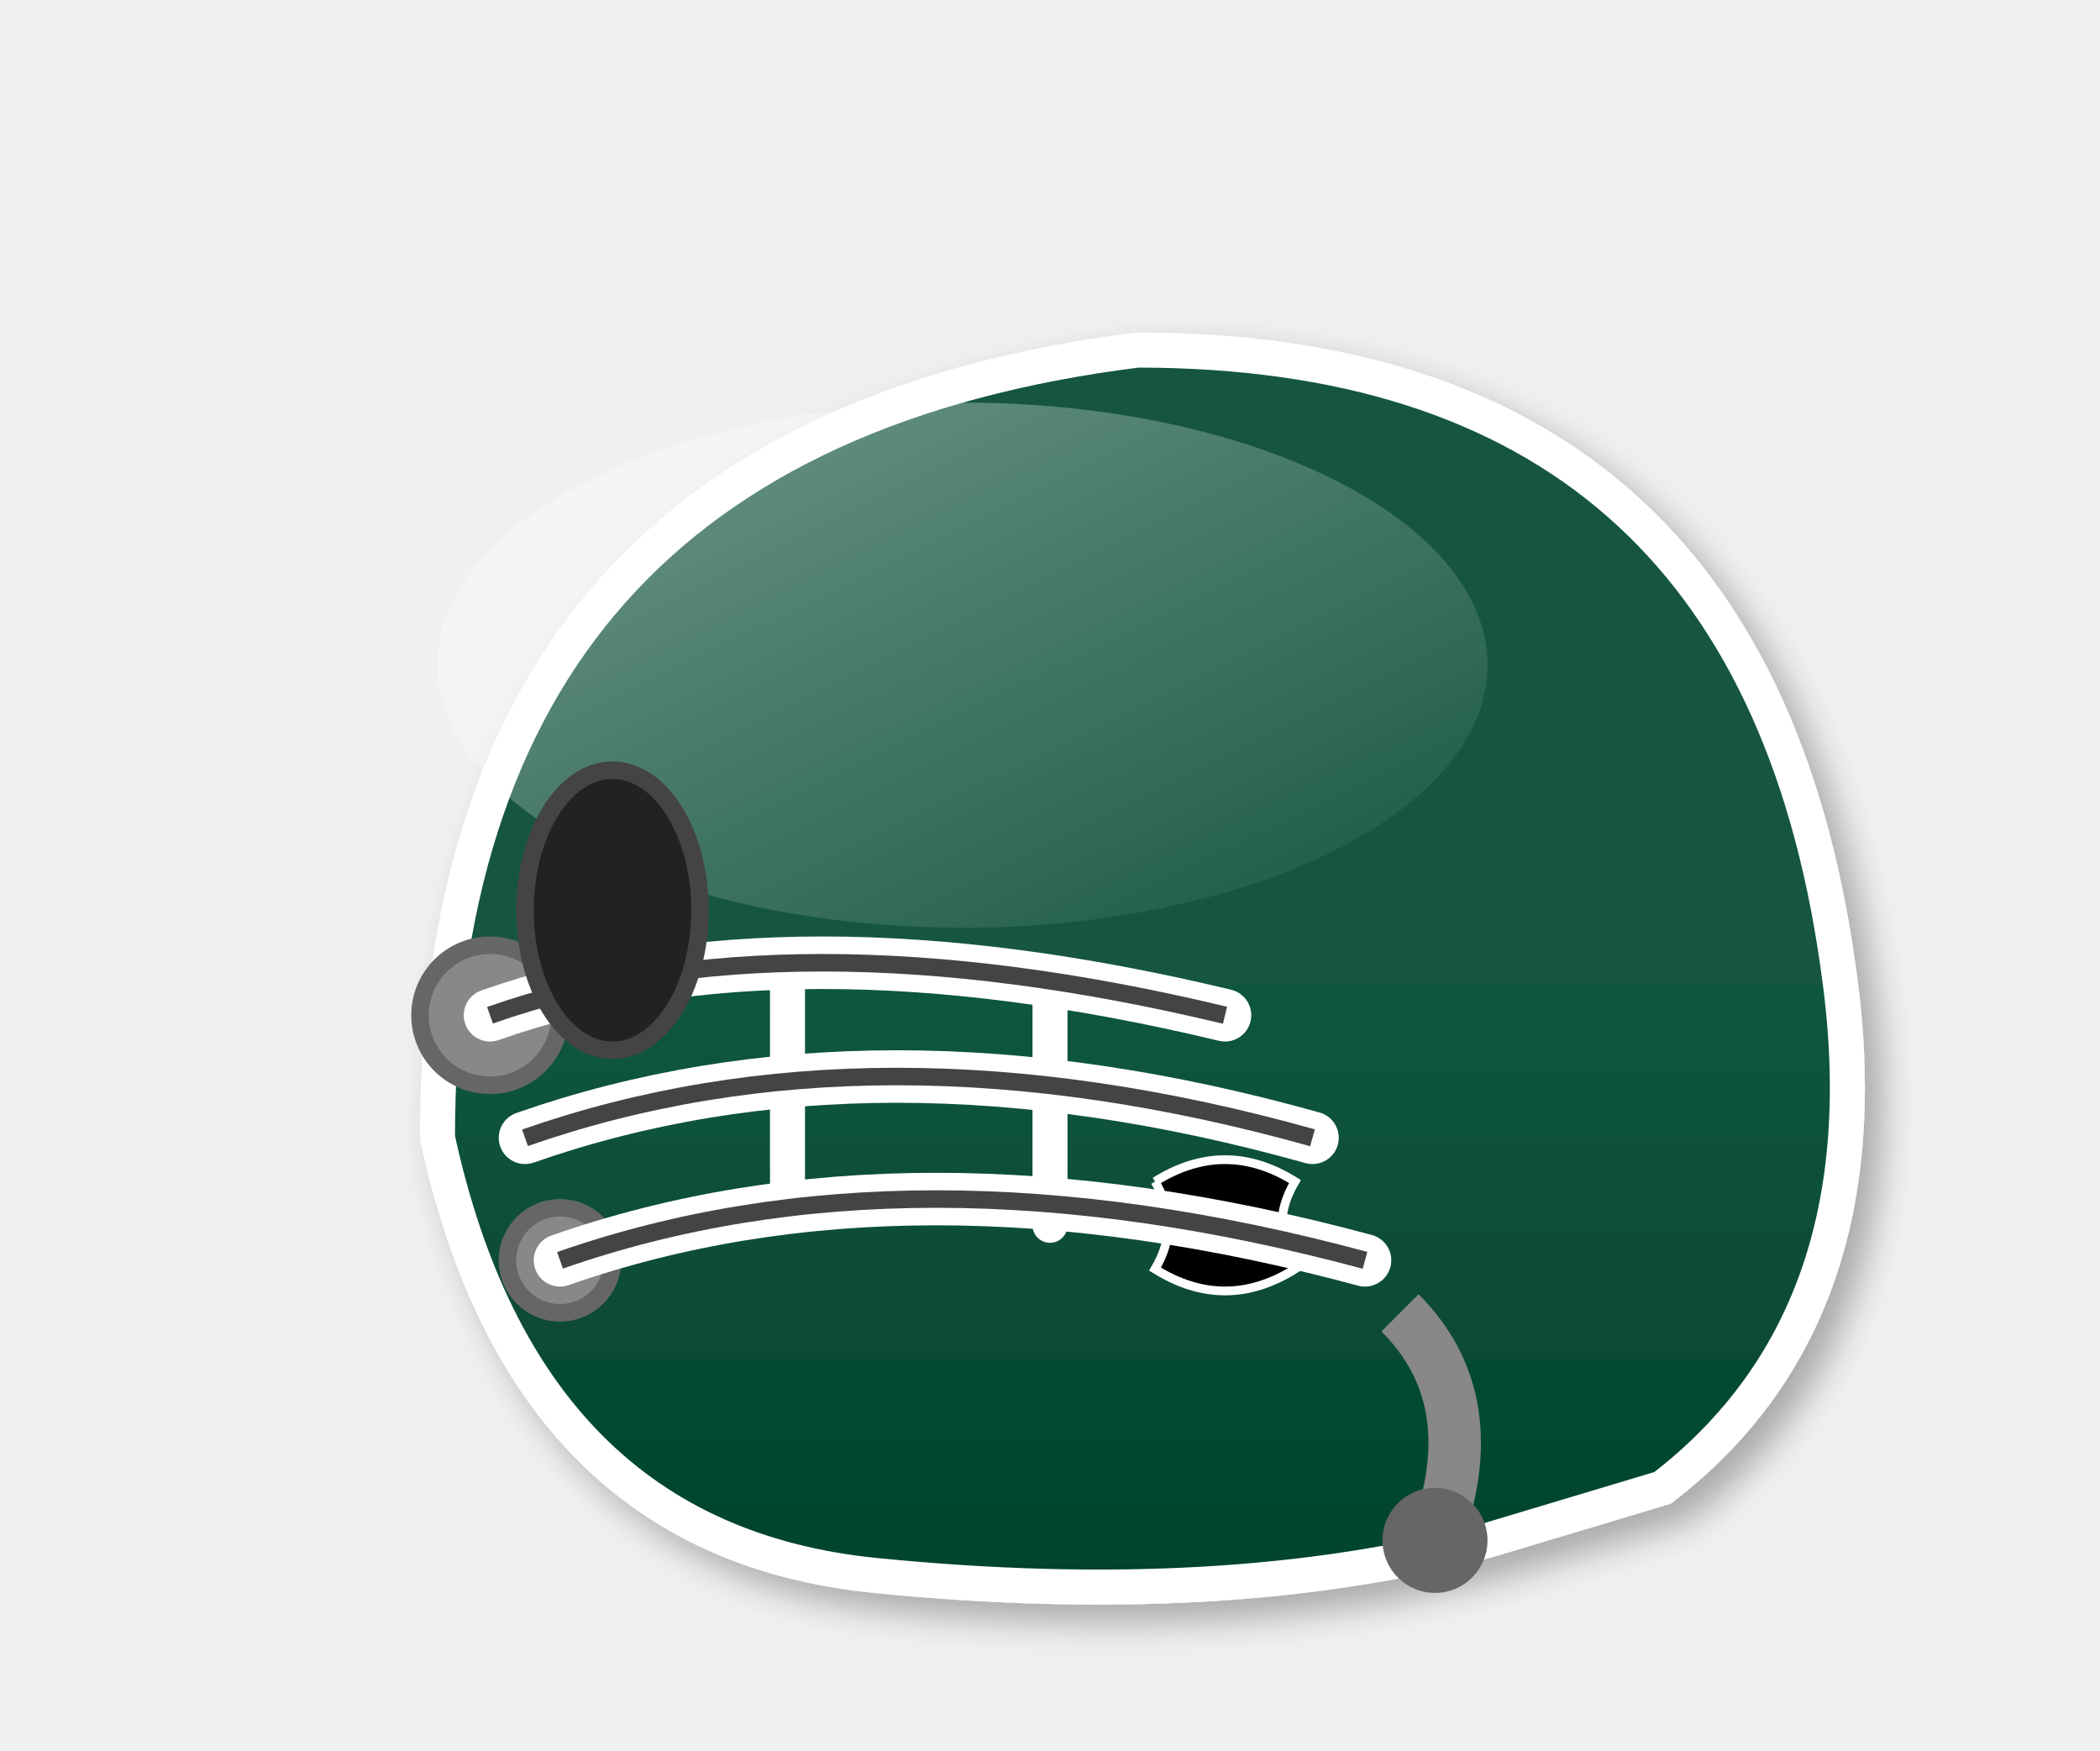
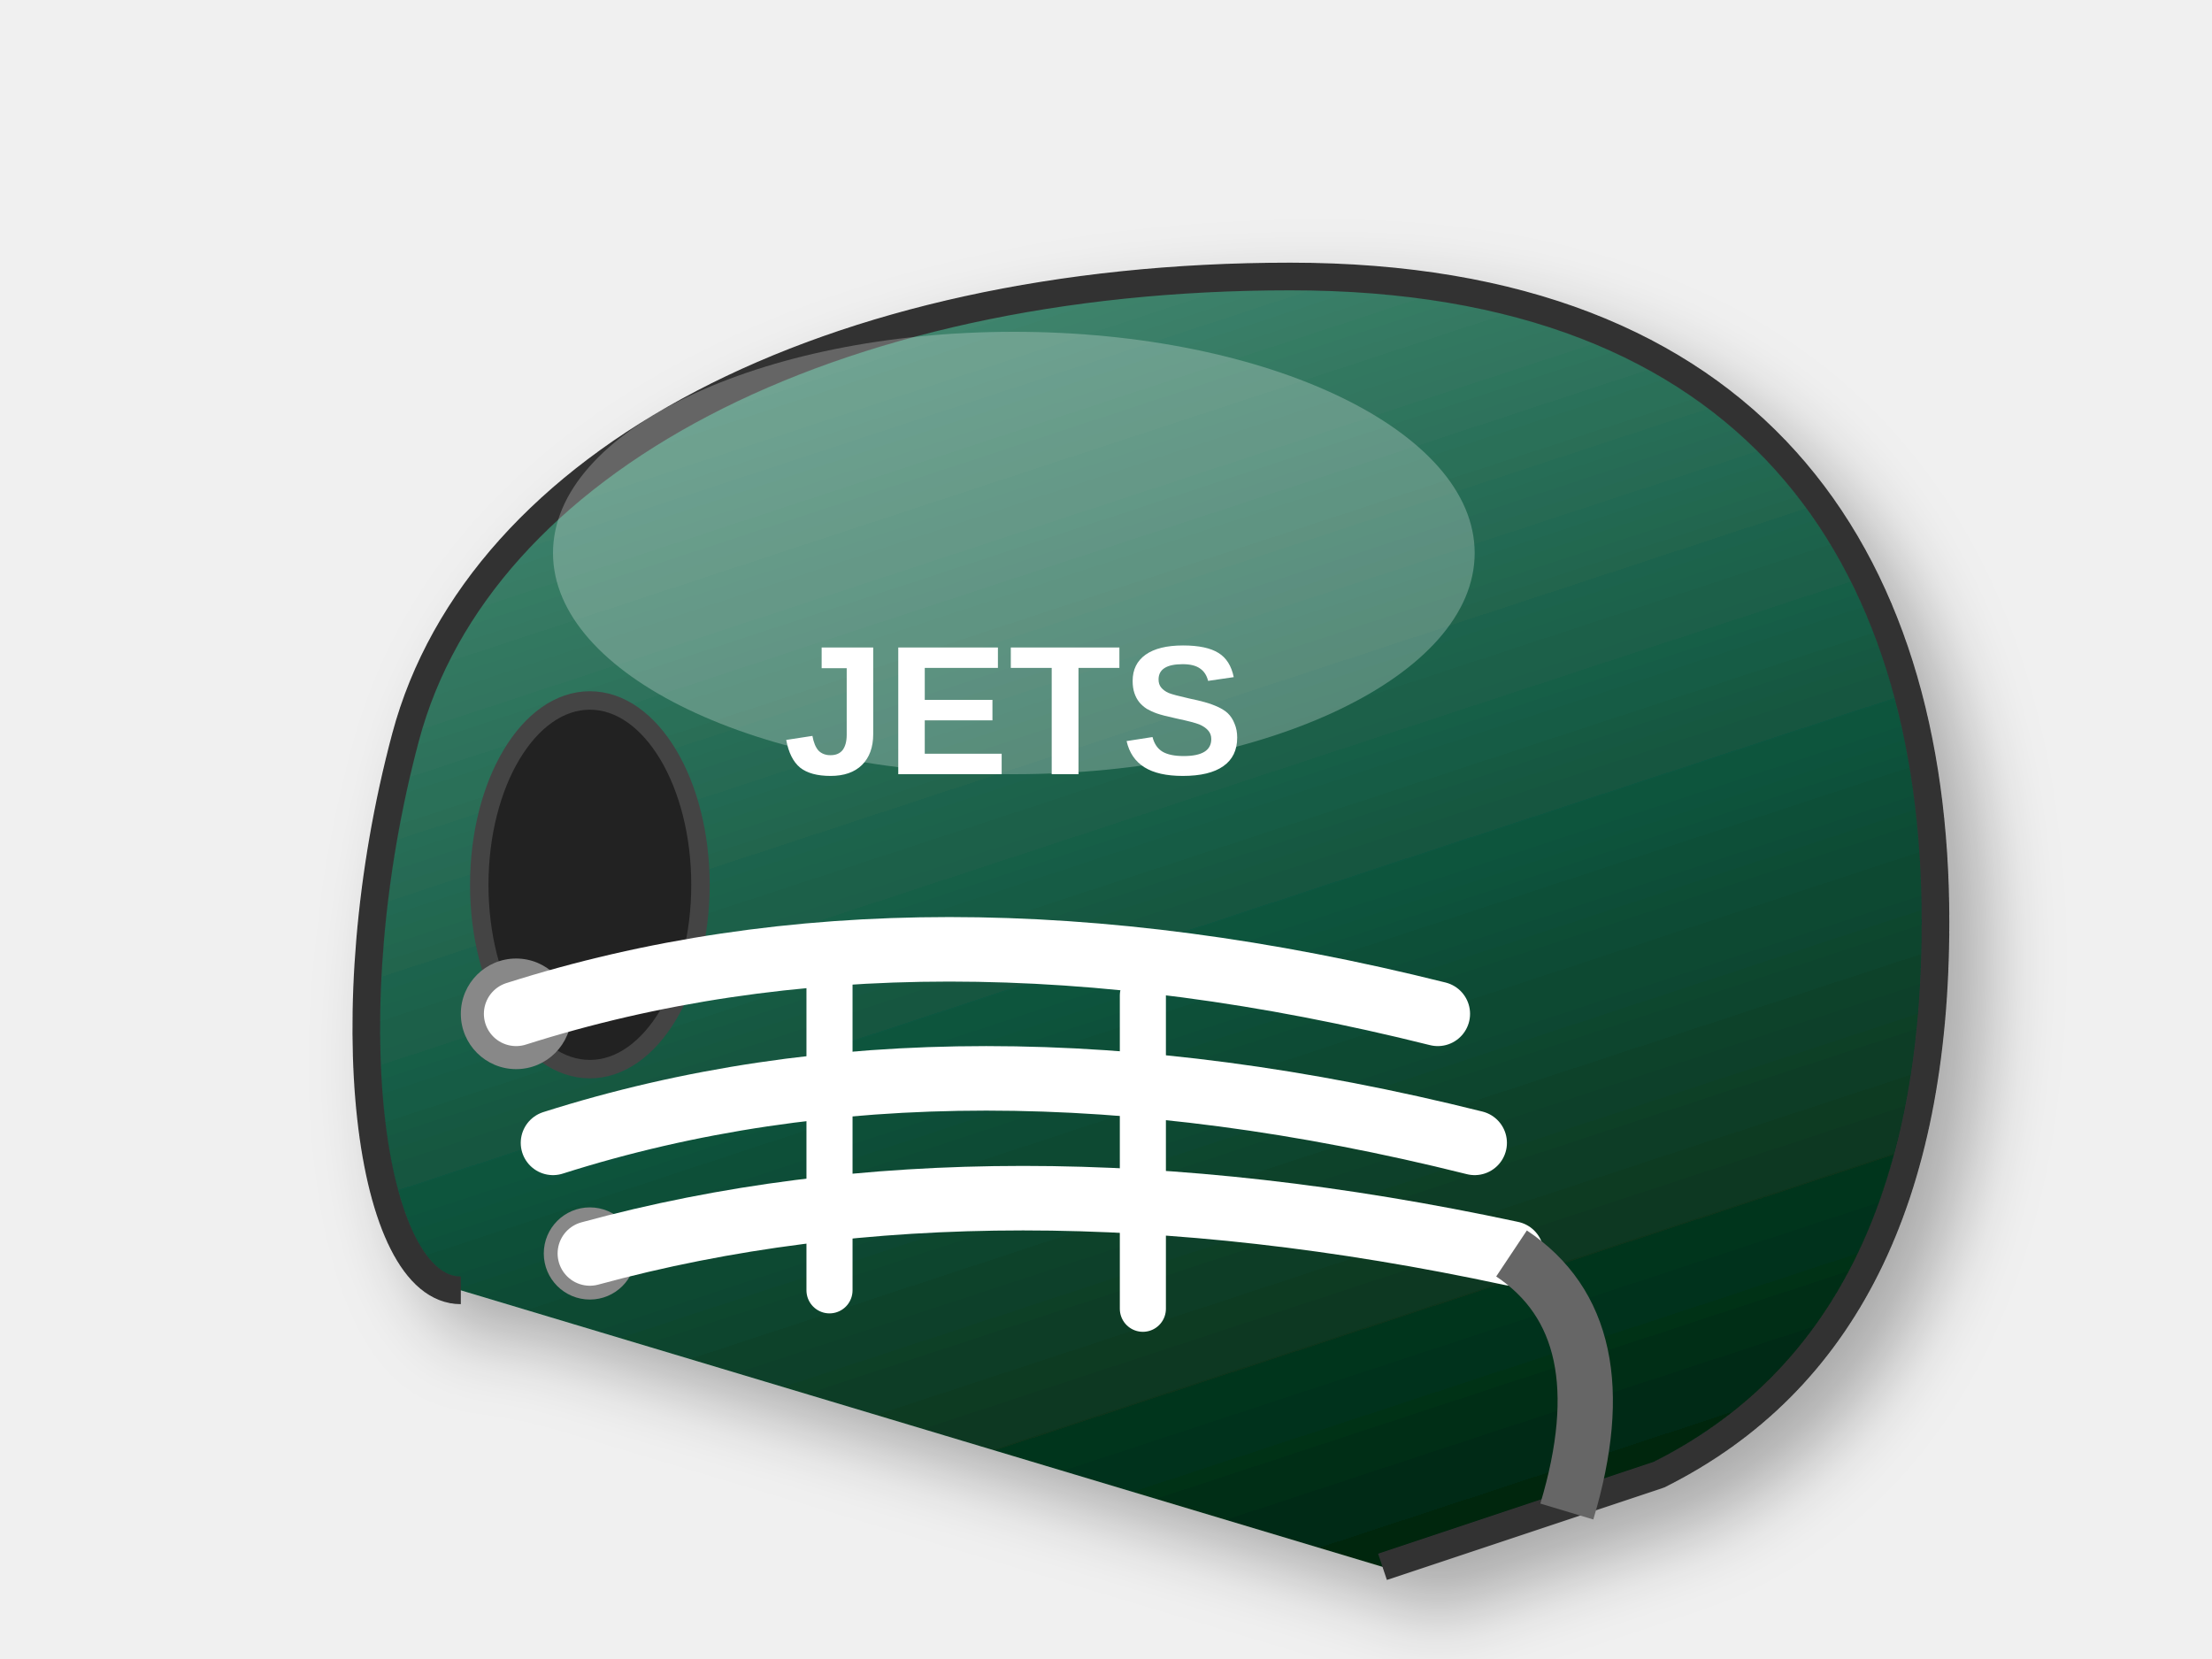
- <svg xmlns="http://www.w3.org/2000/svg" viewBox="0 0 120 100">
+ <svg xmlns="http://www.w3.org/2000/svg" viewBox="0 0 120 90">
  <defs>
-     <linearGradient id="helmetShellNYJ" x1="0%" y1="0%" x2="0%" y2="100%">
-       <stop offset="0%" style="stop-color:#125740;stop-opacity:1" />
+     <linearGradient id="shellGradNYJ" x1="30%" y1="0%" x2="70%" y2="100%">
+       <stop offset="0%" style="stop-color:#458a73;stop-opacity:1" />
      <stop offset="50%" style="stop-color:#125740;stop-opacity:1" />
-       <stop offset="100%" style="stop-color:#00432c;stop-opacity:1" />
-     </linearGradient>
-     <linearGradient id="helmetHighlightNYJ" x1="0%" y1="0%" x2="100%" y2="100%">
-       <stop offset="0%" style="stop-color:#ffffff;stop-opacity:0.4" />
-       <stop offset="100%" style="stop-color:#ffffff;stop-opacity:0" />
+       <stop offset="100%" style="stop-color:#00240d;stop-opacity:1" />
    </linearGradient>
    <filter id="shadowNYJ" x="-20%" y="-20%" width="140%" height="140%">
-       <feDropShadow dx="1" dy="1" stdDeviation="1" flood-opacity="0.3" />
+       <feDropShadow dx="2" dy="2" stdDeviation="2" flood-opacity="0.3" />
    </filter>
  </defs>
-   <path d="M 25 65 Q 25 25 65 20 Q 100 20 105 55 Q 108 75 95 85 L 85 88 Q 70 92 50 90 Q 30 88 25 65 Z" fill="url(#helmetShellNYJ)" stroke="#FFFFFF" stroke-width="2" filter="url(#shadowNYJ)" />
-   <ellipse cx="55" cy="38" rx="30" ry="15" fill="url(#helmetHighlightNYJ)" />
-   <g transform="translate(45, 45) scale(0.5)">
-     <path d="M 42 45 Q 50 40 58 45 Q 55 50 58 55 Q 50 60 42 55 Q 45 50 42 45" fill="#000000" stroke="#FFFFFF" stroke-width="1" />
+   <path d="M 25 70 C 20 70 18 55 22 40 C 26 25 45 15 70 15 C 95 15 105 30 105 50 C 105 65 100 75 90 80 L 75 85" fill="url(#shellGradNYJ)" stroke="#333333" stroke-width="1.5" filter="url(#shadowNYJ)" />
+   <ellipse cx="55" cy="30" rx="25" ry="12" fill="#FFFFFF" opacity="0.25" />
+   <text x="55" y="42" text-anchor="middle" font-size="10" fill="#FFFFFF" font-weight="bold" font-family="Arial">JETS</text>
+   <ellipse cx="32" cy="48" rx="6" ry="10" fill="#222222" stroke="#444444" stroke-width="1" />
+   <circle cx="28" cy="55" r="3" fill="#888888" />
+   <circle cx="32" cy="68" r="2.5" fill="#888888" />
+   <g stroke="#FFFFFF" stroke-width="3.5" fill="none" stroke-linecap="round">
+     <path d="M 28 55 Q 50 48 78 55" />
+     <path d="M 30 62 Q 52 55 80 62" />
+     <path d="M 32 68 Q 54 62 82 68" />
+     <path d="M 45 52 L 45 70" stroke-width="2.5" />
+     <path d="M 62 54 L 62 71" stroke-width="2.5" />
  </g>
-   <circle cx="28" cy="58" r="4" fill="#888888" stroke="#666666" stroke-width="1" />
-   <circle cx="32" cy="72" r="3" fill="#888888" stroke="#666666" stroke-width="1" />
-   <g stroke="#FFFFFF" stroke-width="3" fill="none" stroke-linecap="round">
-     <path d="M 28 58 Q 45 52 70 58" />
-     <path d="M 30 65 Q 50 58 75 65" />
-     <path d="M 32 72 Q 52 65 78 72" />
-     <path d="M 45 55 L 45 68" stroke-width="2" />
-     <path d="M 60 57 L 60 70" stroke-width="2" />
-   </g>
-   <path d="M 28 58 Q 45 52 70 58" stroke="#444444" stroke-width="1" fill="none" />
-   <path d="M 30 65 Q 50 58 75 65" stroke="#444444" stroke-width="1" fill="none" />
-   <path d="M 32 72 Q 52 65 78 72" stroke="#444444" stroke-width="1" fill="none" />
-   <ellipse cx="35" cy="52" rx="5" ry="8" fill="#222222" stroke="#444444" stroke-width="1" />
-   <path d="M 80 75 Q 85 80 82 88" stroke="#888888" stroke-width="3" fill="none" />
-   <circle cx="82" cy="88" r="3" fill="#666666" />
+   <path d="M 82 68 Q 88 72 85 82" stroke="#666666" stroke-width="3" fill="none" />
</svg>
